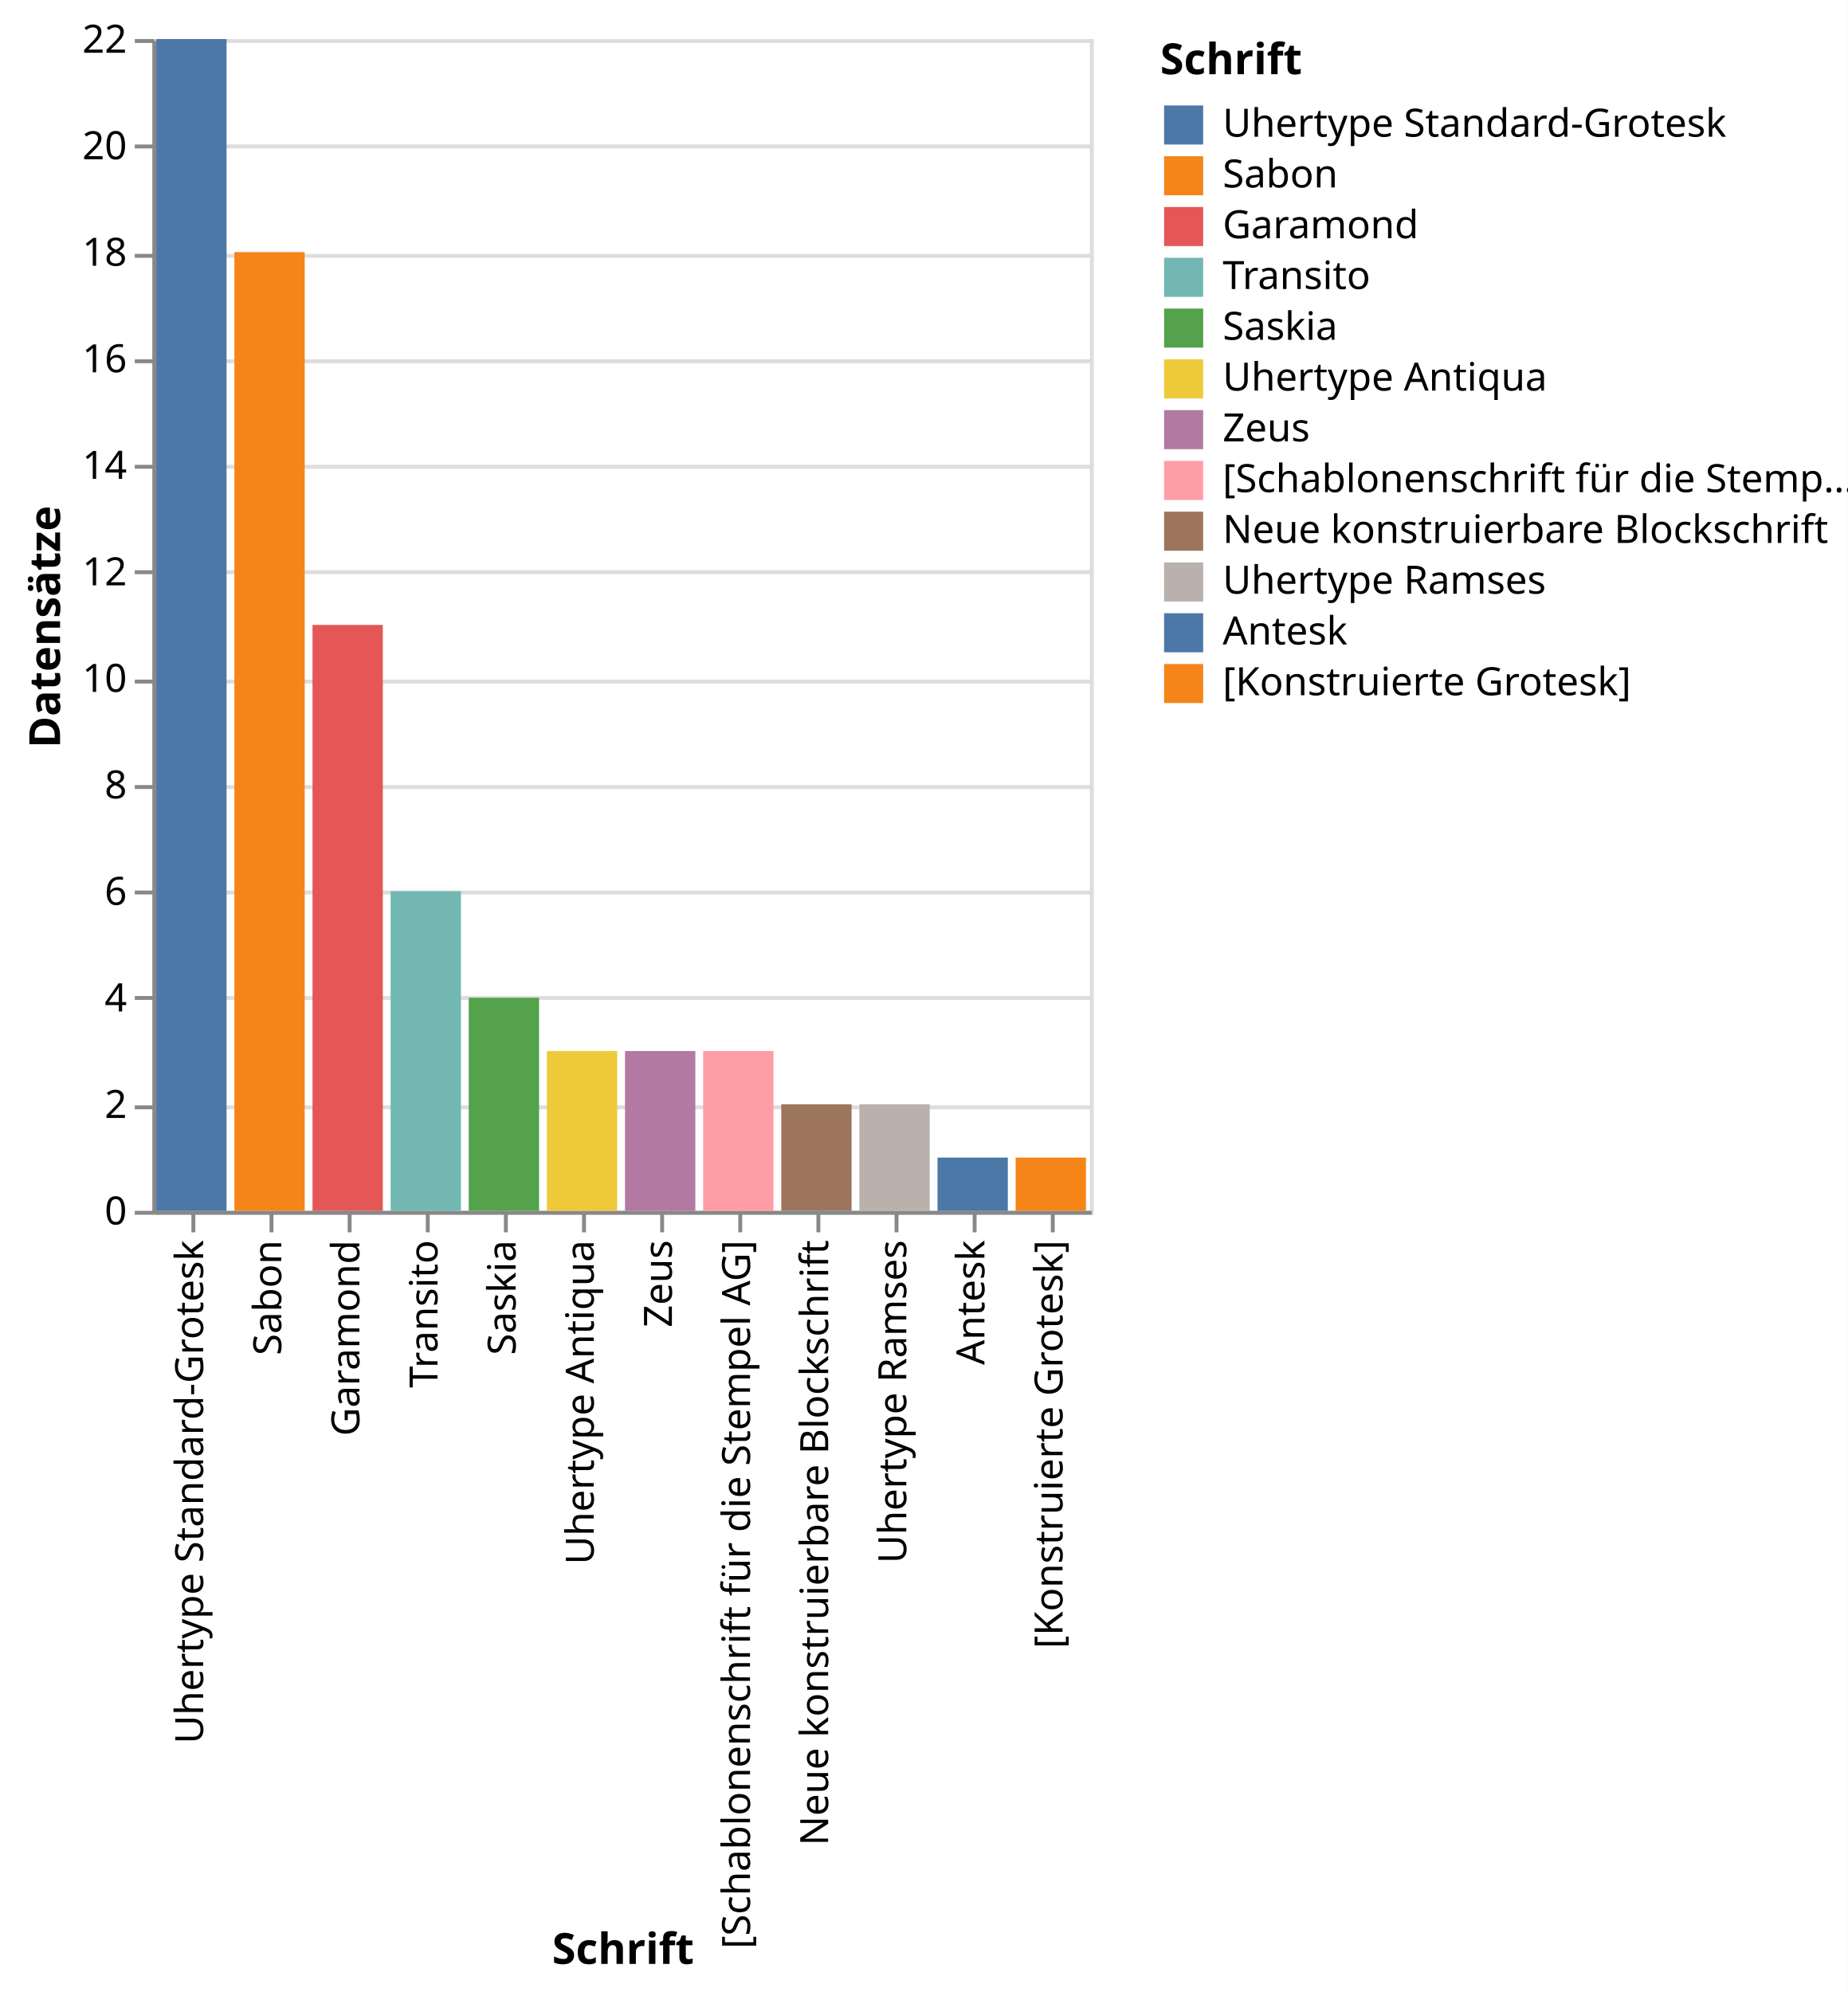
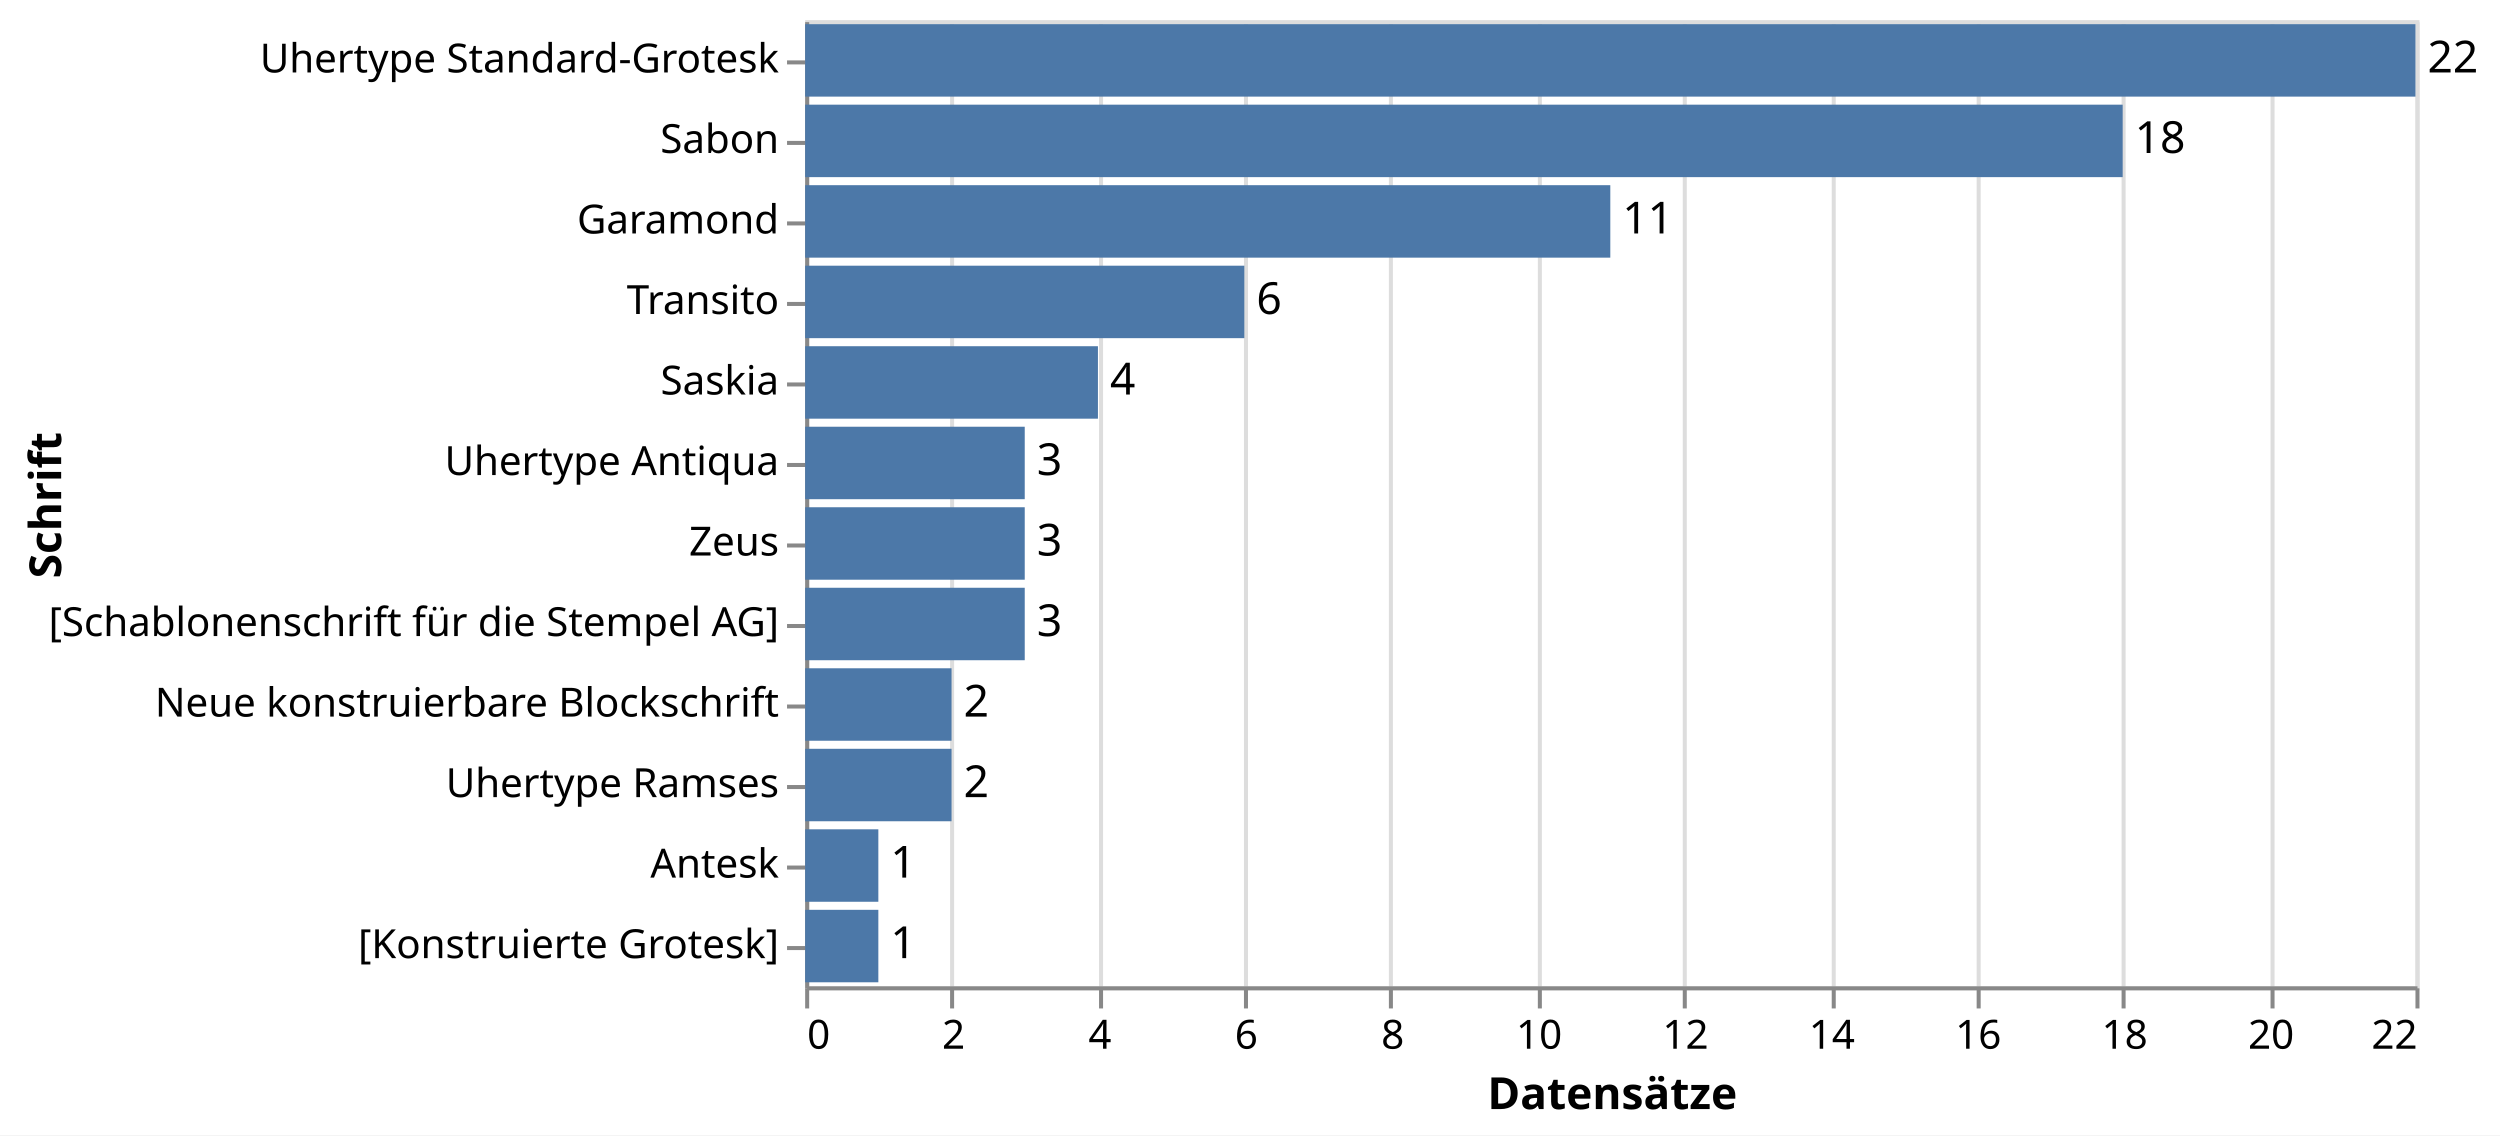
- <svg xmlns="http://www.w3.org/2000/svg" version="1.1" class="marks" width="473" height="510" viewBox="0 0 473 510">
-   <rect width="473" height="510" fill="white" />
-   <g fill="none" stroke-miterlimit="10" transform="translate(39,10)">
+ <svg xmlns="http://www.w3.org/2000/svg" version="1.1" class="marks" width="621" height="282" viewBox="0 0 621 282">
+   <rect width="621" height="282" fill="white" />
+   <g fill="none" stroke-miterlimit="10" transform="translate(200,5)">
    <g class="mark-group role-frame root" role="graphics-object" aria-roledescription="group mark container">
      <g transform="translate(0,0)">
-         <path class="background" aria-hidden="true" d="M0.5,0.5h240v300h-240Z" stroke="#ddd" />
+         <path class="background" aria-hidden="true" d="M0.5,0.5h400v240h-400Z" stroke="#ddd" />
        <g>
-           <g class="mark-group role-axis" role="graphics-symbol" aria-roledescription="axis" aria-label="Y-axis for a linear scale with values from 0 to 22">
-             <g transform="translate(0.5,0.5)">
+           <g class="mark-group role-axis" role="graphics-symbol" aria-roledescription="axis" aria-label="X-axis for a linear scale with values from 0 to 22">
+             <g transform="translate(0.5,240.5)">
              <path class="background" aria-hidden="true" d="M0,0h0v0h0Z" pointer-events="none" />
              <g>
                <g class="mark-rule role-axis-grid" pointer-events="none">
-                   <line transform="translate(0,300)" x2="240" y2="0" stroke="#ddd" stroke-width="1" opacity="1" />
-                   <line transform="translate(0,273)" x2="240" y2="0" stroke="#ddd" stroke-width="1" opacity="1" />
-                   <line transform="translate(0,245)" x2="240" y2="0" stroke="#ddd" stroke-width="1" opacity="1" />
-                   <line transform="translate(0,218)" x2="240" y2="0" stroke="#ddd" stroke-width="1" opacity="1" />
-                   <line transform="translate(0,191)" x2="240" y2="0" stroke="#ddd" stroke-width="1" opacity="1" />
-                   <line transform="translate(0,164)" x2="240" y2="0" stroke="#ddd" stroke-width="1" opacity="1" />
-                   <line transform="translate(0,136)" x2="240" y2="0" stroke="#ddd" stroke-width="1" opacity="1" />
-                   <line transform="translate(0,109)" x2="240" y2="0" stroke="#ddd" stroke-width="1" opacity="1" />
-                   <line transform="translate(0,82)" x2="240" y2="0" stroke="#ddd" stroke-width="1" opacity="1" />
-                   <line transform="translate(0,55)" x2="240" y2="0" stroke="#ddd" stroke-width="1" opacity="1" />
-                   <line transform="translate(0,27)" x2="240" y2="0" stroke="#ddd" stroke-width="1" opacity="1" />
-                   <line transform="translate(0,0)" x2="240" y2="0" stroke="#ddd" stroke-width="1" opacity="1" />
+                   <line transform="translate(0,0)" x2="0" y2="-240" stroke="#ddd" stroke-width="1" opacity="1" />
+                   <line transform="translate(36,0)" x2="0" y2="-240" stroke="#ddd" stroke-width="1" opacity="1" />
+                   <line transform="translate(73,0)" x2="0" y2="-240" stroke="#ddd" stroke-width="1" opacity="1" />
+                   <line transform="translate(109,0)" x2="0" y2="-240" stroke="#ddd" stroke-width="1" opacity="1" />
+                   <line transform="translate(145,0)" x2="0" y2="-240" stroke="#ddd" stroke-width="1" opacity="1" />
+                   <line transform="translate(182,0)" x2="0" y2="-240" stroke="#ddd" stroke-width="1" opacity="1" />
+                   <line transform="translate(218,0)" x2="0" y2="-240" stroke="#ddd" stroke-width="1" opacity="1" />
+                   <line transform="translate(255,0)" x2="0" y2="-240" stroke="#ddd" stroke-width="1" opacity="1" />
+                   <line transform="translate(291,0)" x2="0" y2="-240" stroke="#ddd" stroke-width="1" opacity="1" />
+                   <line transform="translate(327,0)" x2="0" y2="-240" stroke="#ddd" stroke-width="1" opacity="1" />
+                   <line transform="translate(364,0)" x2="0" y2="-240" stroke="#ddd" stroke-width="1" opacity="1" />
+                   <line transform="translate(400,0)" x2="0" y2="-240" stroke="#ddd" stroke-width="1" opacity="1" />
                </g>
              </g>
              <path class="foreground" aria-hidden="true" d="" pointer-events="none" display="none" />
            </g>
          </g>
-           <g class="mark-group role-axis" role="graphics-symbol" aria-roledescription="axis" aria-label="X-axis titled 'Schrift' for a discrete scale with 12 values: Uhertype Standard-Grotesk, Sabon, Garamond, Transito, Saskia, ending with [Konstruierte Grotesk]">
-             <g transform="translate(0.5,300.5)">
+           <g class="mark-group role-axis" role="graphics-symbol" aria-roledescription="axis" aria-label="X-axis titled 'Datensätze' for a linear scale with values from 0 to 22">
+             <g transform="translate(0.5,240.5)">
              <path class="background" aria-hidden="true" d="M0,0h0v0h0Z" pointer-events="none" />
              <g>
                <g class="mark-rule role-axis-tick" pointer-events="none">
-                   <line transform="translate(10,0)" x2="0" y2="5" stroke="#888" stroke-width="1" opacity="1" />
-                   <line transform="translate(30,0)" x2="0" y2="5" stroke="#888" stroke-width="1" opacity="1" />
-                   <line transform="translate(50,0)" x2="0" y2="5" stroke="#888" stroke-width="1" opacity="1" />
-                   <line transform="translate(70,0)" x2="0" y2="5" stroke="#888" stroke-width="1" opacity="1" />
-                   <line transform="translate(90,0)" x2="0" y2="5" stroke="#888" stroke-width="1" opacity="1" />
-                   <line transform="translate(110,0)" x2="0" y2="5" stroke="#888" stroke-width="1" opacity="1" />
-                   <line transform="translate(130,0)" x2="0" y2="5" stroke="#888" stroke-width="1" opacity="1" />
-                   <line transform="translate(150,0)" x2="0" y2="5" stroke="#888" stroke-width="1" opacity="1" />
-                   <line transform="translate(170,0)" x2="0" y2="5" stroke="#888" stroke-width="1" opacity="1" />
-                   <line transform="translate(190,0)" x2="0" y2="5" stroke="#888" stroke-width="1" opacity="1" />
-                   <line transform="translate(210,0)" x2="0" y2="5" stroke="#888" stroke-width="1" opacity="1" />
-                   <line transform="translate(230,0)" x2="0" y2="5" stroke="#888" stroke-width="1" opacity="1" />
+                   <line transform="translate(0,0)" x2="0" y2="5" stroke="#888" stroke-width="1" opacity="1" />
+                   <line transform="translate(36,0)" x2="0" y2="5" stroke="#888" stroke-width="1" opacity="1" />
+                   <line transform="translate(73,0)" x2="0" y2="5" stroke="#888" stroke-width="1" opacity="1" />
+                   <line transform="translate(109,0)" x2="0" y2="5" stroke="#888" stroke-width="1" opacity="1" />
+                   <line transform="translate(145,0)" x2="0" y2="5" stroke="#888" stroke-width="1" opacity="1" />
+                   <line transform="translate(182,0)" x2="0" y2="5" stroke="#888" stroke-width="1" opacity="1" />
+                   <line transform="translate(218,0)" x2="0" y2="5" stroke="#888" stroke-width="1" opacity="1" />
+                   <line transform="translate(255,0)" x2="0" y2="5" stroke="#888" stroke-width="1" opacity="1" />
+                   <line transform="translate(291,0)" x2="0" y2="5" stroke="#888" stroke-width="1" opacity="1" />
+                   <line transform="translate(327,0)" x2="0" y2="5" stroke="#888" stroke-width="1" opacity="1" />
+                   <line transform="translate(364,0)" x2="0" y2="5" stroke="#888" stroke-width="1" opacity="1" />
+                   <line transform="translate(400,0)" x2="0" y2="5" stroke="#888" stroke-width="1" opacity="1" />
                </g>
                <g class="mark-text role-axis-label" pointer-events="none">
-                   <text text-anchor="end" transform="translate(9.5,7) rotate(270) translate(0,3)" font-family="sans-serif" font-size="10px" fill="#000" opacity="1">Uhertype Standard-Grotesk</text>
-                   <text text-anchor="end" transform="translate(29.5,7) rotate(270) translate(0,3)" font-family="sans-serif" font-size="10px" fill="#000" opacity="1">Sabon</text>
-                   <text text-anchor="end" transform="translate(49.5,7) rotate(270) translate(0,3)" font-family="sans-serif" font-size="10px" fill="#000" opacity="1">Garamond</text>
-                   <text text-anchor="end" transform="translate(69.5,7) rotate(270) translate(0,3)" font-family="sans-serif" font-size="10px" fill="#000" opacity="1">Transito</text>
-                   <text text-anchor="end" transform="translate(89.5,7) rotate(270) translate(0,3)" font-family="sans-serif" font-size="10px" fill="#000" opacity="1">Saskia</text>
-                   <text text-anchor="end" transform="translate(109.5,7) rotate(270) translate(0,3)" font-family="sans-serif" font-size="10px" fill="#000" opacity="1">Uhertype Antiqua</text>
-                   <text text-anchor="end" transform="translate(129.5,7) rotate(270) translate(0,3)" font-family="sans-serif" font-size="10px" fill="#000" opacity="1">Zeus</text>
-                   <text text-anchor="end" transform="translate(149.5,7) rotate(270) translate(0,3)" font-family="sans-serif" font-size="10px" fill="#000" opacity="1">[Schablonenschrift für die Stempel AG]</text>
-                   <text text-anchor="end" transform="translate(169.5,7) rotate(270) translate(0,3)" font-family="sans-serif" font-size="10px" fill="#000" opacity="1">Neue konstruierbare Blockschrift</text>
-                   <text text-anchor="end" transform="translate(189.5,7) rotate(270) translate(0,3)" font-family="sans-serif" font-size="10px" fill="#000" opacity="1">Uhertype Ramses</text>
-                   <text text-anchor="end" transform="translate(209.5,7) rotate(270) translate(0,3)" font-family="sans-serif" font-size="10px" fill="#000" opacity="1">Antesk</text>
-                   <text text-anchor="end" transform="translate(229.5,7) rotate(270) translate(0,3)" font-family="sans-serif" font-size="10px" fill="#000" opacity="1">[Konstruierte Grotesk]</text>
+                   <text text-anchor="start" transform="translate(0,15)" font-family="sans-serif" font-size="10px" fill="#000" opacity="1">0</text>
+                   <text text-anchor="middle" transform="translate(36.36364,15)" font-family="sans-serif" font-size="10px" fill="#000" opacity="1">2</text>
+                   <text text-anchor="middle" transform="translate(72.72727,15)" font-family="sans-serif" font-size="10px" fill="#000" opacity="1">4</text>
+                   <text text-anchor="middle" transform="translate(109.0909,15)" font-family="sans-serif" font-size="10px" fill="#000" opacity="1">6</text>
+                   <text text-anchor="middle" transform="translate(145.4545,15)" font-family="sans-serif" font-size="10px" fill="#000" opacity="1">8</text>
+                   <text text-anchor="middle" transform="translate(181.8182,15)" font-family="sans-serif" font-size="10px" fill="#000" opacity="1">10</text>
+                   <text text-anchor="middle" transform="translate(218.1818,15)" font-family="sans-serif" font-size="10px" fill="#000" opacity="1">12</text>
+                   <text text-anchor="middle" transform="translate(254.5455,15)" font-family="sans-serif" font-size="10px" fill="#000" opacity="1">14</text>
+                   <text text-anchor="middle" transform="translate(290.9091,15)" font-family="sans-serif" font-size="10px" fill="#000" opacity="1">16</text>
+                   <text text-anchor="middle" transform="translate(327.2727,15)" font-family="sans-serif" font-size="10px" fill="#000" opacity="1">18</text>
+                   <text text-anchor="middle" transform="translate(363.6364,15)" font-family="sans-serif" font-size="10px" fill="#000" opacity="1">20</text>
+                   <text text-anchor="end" transform="translate(400,15)" font-family="sans-serif" font-size="10px" fill="#000" opacity="1">22</text>
                </g>
                <g class="mark-rule role-axis-domain" pointer-events="none">
-                   <line transform="translate(0,0)" x2="240" y2="0" stroke="#888" stroke-width="1" opacity="1" />
+                   <line transform="translate(0,0)" x2="400" y2="0" stroke="#888" stroke-width="1" opacity="1" />
                </g>
                <g class="mark-text role-axis-title" pointer-events="none">
-                   <text text-anchor="middle" transform="translate(120,192.3096)" font-family="sans-serif" font-size="11px" font-weight="bold" fill="#000" opacity="1">Schrift</text>
+                   <text text-anchor="middle" transform="translate(200,30)" font-family="sans-serif" font-size="11px" font-weight="bold" fill="#000" opacity="1">Datensätze</text>
                </g>
              </g>
              <path class="foreground" aria-hidden="true" d="" pointer-events="none" display="none" />
            </g>
          </g>
-           <g class="mark-group role-axis" role="graphics-symbol" aria-roledescription="axis" aria-label="Y-axis titled 'Datensätze' for a linear scale with values from 0 to 22">
+           <g class="mark-group role-axis" role="graphics-symbol" aria-roledescription="axis" aria-label="Y-axis titled 'Schrift' for a discrete scale with 12 values: Uhertype Standard-Grotesk, Sabon, Garamond, Transito, Saskia, ending with [Konstruierte Grotesk]">
            <g transform="translate(0.5,0.5)">
              <path class="background" aria-hidden="true" d="M0,0h0v0h0Z" pointer-events="none" />
              <g>
                <g class="mark-rule role-axis-tick" pointer-events="none">
-                   <line transform="translate(0,300)" x2="-5" y2="0" stroke="#888" stroke-width="1" opacity="1" />
-                   <line transform="translate(0,273)" x2="-5" y2="0" stroke="#888" stroke-width="1" opacity="1" />
-                   <line transform="translate(0,245)" x2="-5" y2="0" stroke="#888" stroke-width="1" opacity="1" />
-                   <line transform="translate(0,218)" x2="-5" y2="0" stroke="#888" stroke-width="1" opacity="1" />
-                   <line transform="translate(0,191)" x2="-5" y2="0" stroke="#888" stroke-width="1" opacity="1" />
-                   <line transform="translate(0,164)" x2="-5" y2="0" stroke="#888" stroke-width="1" opacity="1" />
-                   <line transform="translate(0,136)" x2="-5" y2="0" stroke="#888" stroke-width="1" opacity="1" />
-                   <line transform="translate(0,109)" x2="-5" y2="0" stroke="#888" stroke-width="1" opacity="1" />
-                   <line transform="translate(0,82)" x2="-5" y2="0" stroke="#888" stroke-width="1" opacity="1" />
-                   <line transform="translate(0,55)" x2="-5" y2="0" stroke="#888" stroke-width="1" opacity="1" />
-                   <line transform="translate(0,27)" x2="-5" y2="0" stroke="#888" stroke-width="1" opacity="1" />
-                   <line transform="translate(0,0)" x2="-5" y2="0" stroke="#888" stroke-width="1" opacity="1" />
+                   <line transform="translate(0,10)" x2="-5" y2="0" stroke="#888" stroke-width="1" opacity="1" />
+                   <line transform="translate(0,30)" x2="-5" y2="0" stroke="#888" stroke-width="1" opacity="1" />
+                   <line transform="translate(0,50)" x2="-5" y2="0" stroke="#888" stroke-width="1" opacity="1" />
+                   <line transform="translate(0,70)" x2="-5" y2="0" stroke="#888" stroke-width="1" opacity="1" />
+                   <line transform="translate(0,90)" x2="-5" y2="0" stroke="#888" stroke-width="1" opacity="1" />
+                   <line transform="translate(0,110)" x2="-5" y2="0" stroke="#888" stroke-width="1" opacity="1" />
+                   <line transform="translate(0,130)" x2="-5" y2="0" stroke="#888" stroke-width="1" opacity="1" />
+                   <line transform="translate(0,150)" x2="-5" y2="0" stroke="#888" stroke-width="1" opacity="1" />
+                   <line transform="translate(0,170)" x2="-5" y2="0" stroke="#888" stroke-width="1" opacity="1" />
+                   <line transform="translate(0,190)" x2="-5" y2="0" stroke="#888" stroke-width="1" opacity="1" />
+                   <line transform="translate(0,210)" x2="-5" y2="0" stroke="#888" stroke-width="1" opacity="1" />
+                   <line transform="translate(0,230)" x2="-5" y2="0" stroke="#888" stroke-width="1" opacity="1" />
                </g>
                <g class="mark-text role-axis-label" pointer-events="none">
-                   <text text-anchor="end" transform="translate(-7,303)" font-family="sans-serif" font-size="10px" fill="#000" opacity="1">0</text>
-                   <text text-anchor="end" transform="translate(-7,275.7273)" font-family="sans-serif" font-size="10px" fill="#000" opacity="1">2</text>
-                   <text text-anchor="end" transform="translate(-7,248.4545)" font-family="sans-serif" font-size="10px" fill="#000" opacity="1">4</text>
-                   <text text-anchor="end" transform="translate(-7,221.1818)" font-family="sans-serif" font-size="10px" fill="#000" opacity="1">6</text>
-                   <text text-anchor="end" transform="translate(-7,193.9091)" font-family="sans-serif" font-size="10px" fill="#000" opacity="1">8</text>
-                   <text text-anchor="end" transform="translate(-7,166.6364)" font-family="sans-serif" font-size="10px" fill="#000" opacity="1">10</text>
-                   <text text-anchor="end" transform="translate(-7,139.3636)" font-family="sans-serif" font-size="10px" fill="#000" opacity="1">12</text>
-                   <text text-anchor="end" transform="translate(-7,112.0909)" font-family="sans-serif" font-size="10px" fill="#000" opacity="1">14</text>
-                   <text text-anchor="end" transform="translate(-7,84.81818)" font-family="sans-serif" font-size="10px" fill="#000" opacity="1">16</text>
-                   <text text-anchor="end" transform="translate(-7,57.54545)" font-family="sans-serif" font-size="10px" fill="#000" opacity="1">18</text>
-                   <text text-anchor="end" transform="translate(-7,30.27273)" font-family="sans-serif" font-size="10px" fill="#000" opacity="1">20</text>
-                   <text text-anchor="end" transform="translate(-7,3)" font-family="sans-serif" font-size="10px" fill="#000" opacity="1">22</text>
+                   <text text-anchor="end" transform="translate(-7,12.5)" font-family="sans-serif" font-size="10px" fill="#000" opacity="1">Uhertype Standard-Grotesk</text>
+                   <text text-anchor="end" transform="translate(-7,32.5)" font-family="sans-serif" font-size="10px" fill="#000" opacity="1">Sabon</text>
+                   <text text-anchor="end" transform="translate(-7,52.5)" font-family="sans-serif" font-size="10px" fill="#000" opacity="1">Garamond</text>
+                   <text text-anchor="end" transform="translate(-7,72.5)" font-family="sans-serif" font-size="10px" fill="#000" opacity="1">Transito</text>
+                   <text text-anchor="end" transform="translate(-7,92.5)" font-family="sans-serif" font-size="10px" fill="#000" opacity="1">Saskia</text>
+                   <text text-anchor="end" transform="translate(-7,112.5)" font-family="sans-serif" font-size="10px" fill="#000" opacity="1">Uhertype Antiqua</text>
+                   <text text-anchor="end" transform="translate(-7,132.5)" font-family="sans-serif" font-size="10px" fill="#000" opacity="1">Zeus</text>
+                   <text text-anchor="end" transform="translate(-7,152.5)" font-family="sans-serif" font-size="10px" fill="#000" opacity="1">[Schablonenschrift für die Stempel AG]</text>
+                   <text text-anchor="end" transform="translate(-7,172.5)" font-family="sans-serif" font-size="10px" fill="#000" opacity="1">Neue konstruierbare Blockschrift</text>
+                   <text text-anchor="end" transform="translate(-7,192.5)" font-family="sans-serif" font-size="10px" fill="#000" opacity="1">Uhertype Ramses</text>
+                   <text text-anchor="end" transform="translate(-7,212.5)" font-family="sans-serif" font-size="10px" fill="#000" opacity="1">Antesk</text>
+                   <text text-anchor="end" transform="translate(-7,232.5)" font-family="sans-serif" font-size="10px" fill="#000" opacity="1">[Konstruierte Grotesk]</text>
                </g>
                <g class="mark-rule role-axis-domain" pointer-events="none">
-                   <line transform="translate(0,300)" x2="0" y2="-300" stroke="#888" stroke-width="1" opacity="1" />
+                   <line transform="translate(0,0)" x2="0" y2="240" stroke="#888" stroke-width="1" opacity="1" />
                </g>
                <g class="mark-text role-axis-title" pointer-events="none">
-                   <text text-anchor="middle" transform="translate(-22.12305,150) rotate(-90) translate(0,-2)" font-family="sans-serif" font-size="11px" font-weight="bold" fill="#000" opacity="1">Datensätze</text>
+                   <text text-anchor="middle" transform="translate(-183.3096,120) rotate(-90) translate(0,-2)" font-family="sans-serif" font-size="11px" font-weight="bold" fill="#000" opacity="1">Schrift</text>
                </g>
              </g>
              <path class="foreground" aria-hidden="true" d="" pointer-events="none" display="none" />
            </g>
          </g>
-           <g class="mark-rect role-mark marks" role="graphics-symbol" aria-roledescription="rect mark container">
-             <path d="M201,286.364h18v13.636h-18Z" fill="#4c78a8" />
-             <path d="M41,150h18v150h-18Z" fill="#e45756" />
-             <path d="M161,272.727h18v27.273h-18Z" fill="#9d755d" />
-             <path d="M21,54.545h18v245.455h-18Z" fill="#f58518" />
-             <path d="M81,245.455h18v54.545h-18Z" fill="#54a24b" />
-             <path d="M61,218.182h18v81.818h-18Z" fill="#72b7b2" />
-             <path d="M101,259.091h18v40.909h-18Z" fill="#eeca3b" />
-             <path d="M181,272.727h18v27.273h-18Z" fill="#bab0ac" />
-             <path d="M1,0h18v300h-18Z" fill="#4c78a8" />
-             <path d="M121,259.091h18v40.909h-18Z" fill="#b279a2" />
-             <path d="M221,286.364h18v13.636h-18Z" fill="#f58518" />
-             <path d="M141,259.091h18v40.909h-18Z" fill="#ff9da6" />
+           <g class="mark-rect role-mark layer_0_marks" role="graphics-symbol" aria-roledescription="rect mark container">
+             <path d="M0,201h18.182v18h-18.182Z" fill="#4c78a8" />
+             <path d="M0,41h200v18h-200Z" fill="#4c78a8" />
+             <path d="M0,161h36.364v18h-36.364Z" fill="#4c78a8" />
+             <path d="M0,21h327.273v18h-327.273Z" fill="#4c78a8" />
+             <path d="M0,81h72.727v18h-72.727Z" fill="#4c78a8" />
+             <path d="M0,61h109.091v18h-109.091Z" fill="#4c78a8" />
+             <path d="M0,101h54.545v18h-54.545Z" fill="#4c78a8" />
+             <path d="M0,181h36.364v18h-36.364Z" fill="#4c78a8" />
+             <path d="M0,1h400v18h-400Z" fill="#4c78a8" />
+             <path d="M0,121h54.545v18h-54.545Z" fill="#4c78a8" />
+             <path d="M0,221h18.182v18h-18.182Z" fill="#4c78a8" />
+             <path d="M0,141h54.545v18h-54.545Z" fill="#4c78a8" />
          </g>
-           <g class="mark-group role-legend" role="graphics-symbol" aria-roledescription="legend" aria-label="Symbol legend titled 'Schrift' for fill color with 12 values: Uhertype Standard-Grotesk, Sabon, Garamond, Transito, Saskia, ending with [Konstruierte Grotesk]">
-             <g transform="translate(258,0)">
-               <path class="background" aria-hidden="true" d="M0,0h171v170h-171Z" pointer-events="none" />
-               <g>
-                 <g class="mark-group role-legend-entry">
-                   <g transform="translate(0,16)">
-                     <path class="background" aria-hidden="true" d="M0,0h0v0h0Z" pointer-events="none" />
-                     <g>
-                       <g class="mark-group role-scope" role="graphics-object" aria-roledescription="group mark container">
-                         <g transform="translate(0,0)">
-                           <path class="background" aria-hidden="true" d="M0,0h170.521v11h-170.521Z" pointer-events="none" opacity="1" />
-                           <g>
-                             <g class="mark-symbol role-legend-symbol" pointer-events="none">
-                               <path transform="translate(6,6)" d="M-5,-5h10v10h-10Z" fill="#4c78a8" stroke-width="1.5" opacity="1" />
-                             </g>
-                             <g class="mark-text role-legend-label" pointer-events="none">
-                               <text text-anchor="start" transform="translate(16,9)" font-family="sans-serif" font-size="10px" fill="#000" opacity="1">Uhertype Standard-Grotesk</text>
-                             </g>
-                           </g>
-                           <path class="foreground" aria-hidden="true" d="" pointer-events="none" display="none" />
-                         </g>
-                         <g transform="translate(0,13)">
-                           <path class="background" aria-hidden="true" d="M0,0h170.521v11h-170.521Z" pointer-events="none" opacity="1" />
-                           <g>
-                             <g class="mark-symbol role-legend-symbol" pointer-events="none">
-                               <path transform="translate(6,6)" d="M-5,-5h10v10h-10Z" fill="#f58518" stroke-width="1.5" opacity="1" />
-                             </g>
-                             <g class="mark-text role-legend-label" pointer-events="none">
-                               <text text-anchor="start" transform="translate(16,9)" font-family="sans-serif" font-size="10px" fill="#000" opacity="1">Sabon</text>
-                             </g>
-                           </g>
-                           <path class="foreground" aria-hidden="true" d="" pointer-events="none" display="none" />
-                         </g>
-                         <g transform="translate(0,26)">
-                           <path class="background" aria-hidden="true" d="M0,0h170.521v11h-170.521Z" pointer-events="none" opacity="1" />
-                           <g>
-                             <g class="mark-symbol role-legend-symbol" pointer-events="none">
-                               <path transform="translate(6,6)" d="M-5,-5h10v10h-10Z" fill="#e45756" stroke-width="1.5" opacity="1" />
-                             </g>
-                             <g class="mark-text role-legend-label" pointer-events="none">
-                               <text text-anchor="start" transform="translate(16,9)" font-family="sans-serif" font-size="10px" fill="#000" opacity="1">Garamond</text>
-                             </g>
-                           </g>
-                           <path class="foreground" aria-hidden="true" d="" pointer-events="none" display="none" />
-                         </g>
-                         <g transform="translate(0,39)">
-                           <path class="background" aria-hidden="true" d="M0,0h170.521v11h-170.521Z" pointer-events="none" opacity="1" />
-                           <g>
-                             <g class="mark-symbol role-legend-symbol" pointer-events="none">
-                               <path transform="translate(6,6)" d="M-5,-5h10v10h-10Z" fill="#72b7b2" stroke-width="1.5" opacity="1" />
-                             </g>
-                             <g class="mark-text role-legend-label" pointer-events="none">
-                               <text text-anchor="start" transform="translate(16,9)" font-family="sans-serif" font-size="10px" fill="#000" opacity="1">Transito</text>
-                             </g>
-                           </g>
-                           <path class="foreground" aria-hidden="true" d="" pointer-events="none" display="none" />
-                         </g>
-                         <g transform="translate(0,52)">
-                           <path class="background" aria-hidden="true" d="M0,0h170.521v11h-170.521Z" pointer-events="none" opacity="1" />
-                           <g>
-                             <g class="mark-symbol role-legend-symbol" pointer-events="none">
-                               <path transform="translate(6,6)" d="M-5,-5h10v10h-10Z" fill="#54a24b" stroke-width="1.5" opacity="1" />
-                             </g>
-                             <g class="mark-text role-legend-label" pointer-events="none">
-                               <text text-anchor="start" transform="translate(16,9)" font-family="sans-serif" font-size="10px" fill="#000" opacity="1">Saskia</text>
-                             </g>
-                           </g>
-                           <path class="foreground" aria-hidden="true" d="" pointer-events="none" display="none" />
-                         </g>
-                         <g transform="translate(0,65)">
-                           <path class="background" aria-hidden="true" d="M0,0h170.521v11h-170.521Z" pointer-events="none" opacity="1" />
-                           <g>
-                             <g class="mark-symbol role-legend-symbol" pointer-events="none">
-                               <path transform="translate(6,6)" d="M-5,-5h10v10h-10Z" fill="#eeca3b" stroke-width="1.5" opacity="1" />
-                             </g>
-                             <g class="mark-text role-legend-label" pointer-events="none">
-                               <text text-anchor="start" transform="translate(16,9)" font-family="sans-serif" font-size="10px" fill="#000" opacity="1">Uhertype Antiqua</text>
-                             </g>
-                           </g>
-                           <path class="foreground" aria-hidden="true" d="" pointer-events="none" display="none" />
-                         </g>
-                         <g transform="translate(0,78)">
-                           <path class="background" aria-hidden="true" d="M0,0h170.521v11h-170.521Z" pointer-events="none" opacity="1" />
-                           <g>
-                             <g class="mark-symbol role-legend-symbol" pointer-events="none">
-                               <path transform="translate(6,6)" d="M-5,-5h10v10h-10Z" fill="#b279a2" stroke-width="1.5" opacity="1" />
-                             </g>
-                             <g class="mark-text role-legend-label" pointer-events="none">
-                               <text text-anchor="start" transform="translate(16,9)" font-family="sans-serif" font-size="10px" fill="#000" opacity="1">Zeus</text>
-                             </g>
-                           </g>
-                           <path class="foreground" aria-hidden="true" d="" pointer-events="none" display="none" />
-                         </g>
-                         <g transform="translate(0,91)">
-                           <path class="background" aria-hidden="true" d="M0,0h170.521v11h-170.521Z" pointer-events="none" opacity="1" />
-                           <g>
-                             <g class="mark-symbol role-legend-symbol" pointer-events="none">
-                               <path transform="translate(6,6)" d="M-5,-5h10v10h-10Z" fill="#ff9da6" stroke-width="1.5" opacity="1" />
-                             </g>
-                             <g class="mark-text role-legend-label" pointer-events="none">
-                               <text text-anchor="start" transform="translate(16,9)" font-family="sans-serif" font-size="10px" fill="#000" opacity="1">[Schablonenschrift für die Stemp…</text>
-                             </g>
-                           </g>
-                           <path class="foreground" aria-hidden="true" d="" pointer-events="none" display="none" />
-                         </g>
-                         <g transform="translate(0,104)">
-                           <path class="background" aria-hidden="true" d="M0,0h170.521v11h-170.521Z" pointer-events="none" opacity="1" />
-                           <g>
-                             <g class="mark-symbol role-legend-symbol" pointer-events="none">
-                               <path transform="translate(6,6)" d="M-5,-5h10v10h-10Z" fill="#9d755d" stroke-width="1.5" opacity="1" />
-                             </g>
-                             <g class="mark-text role-legend-label" pointer-events="none">
-                               <text text-anchor="start" transform="translate(16,9)" font-family="sans-serif" font-size="10px" fill="#000" opacity="1">Neue konstruierbare Blockschrift</text>
-                             </g>
-                           </g>
-                           <path class="foreground" aria-hidden="true" d="" pointer-events="none" display="none" />
-                         </g>
-                         <g transform="translate(0,117)">
-                           <path class="background" aria-hidden="true" d="M0,0h170.521v11h-170.521Z" pointer-events="none" opacity="1" />
-                           <g>
-                             <g class="mark-symbol role-legend-symbol" pointer-events="none">
-                               <path transform="translate(6,6)" d="M-5,-5h10v10h-10Z" fill="#bab0ac" stroke-width="1.5" opacity="1" />
-                             </g>
-                             <g class="mark-text role-legend-label" pointer-events="none">
-                               <text text-anchor="start" transform="translate(16,9)" font-family="sans-serif" font-size="10px" fill="#000" opacity="1">Uhertype Ramses</text>
-                             </g>
-                           </g>
-                           <path class="foreground" aria-hidden="true" d="" pointer-events="none" display="none" />
-                         </g>
-                         <g transform="translate(0,130)">
-                           <path class="background" aria-hidden="true" d="M0,0h170.521v11h-170.521Z" pointer-events="none" opacity="1" />
-                           <g>
-                             <g class="mark-symbol role-legend-symbol" pointer-events="none">
-                               <path transform="translate(6,6)" d="M-5,-5h10v10h-10Z" fill="#4c78a8" stroke-width="1.5" opacity="1" />
-                             </g>
-                             <g class="mark-text role-legend-label" pointer-events="none">
-                               <text text-anchor="start" transform="translate(16,9)" font-family="sans-serif" font-size="10px" fill="#000" opacity="1">Antesk</text>
-                             </g>
-                           </g>
-                           <path class="foreground" aria-hidden="true" d="" pointer-events="none" display="none" />
-                         </g>
-                         <g transform="translate(0,143)">
-                           <path class="background" aria-hidden="true" d="M0,0h170.521v11h-170.521Z" pointer-events="none" opacity="1" />
-                           <g>
-                             <g class="mark-symbol role-legend-symbol" pointer-events="none">
-                               <path transform="translate(6,6)" d="M-5,-5h10v10h-10Z" fill="#f58518" stroke-width="1.5" opacity="1" />
-                             </g>
-                             <g class="mark-text role-legend-label" pointer-events="none">
-                               <text text-anchor="start" transform="translate(16,9)" font-family="sans-serif" font-size="10px" fill="#000" opacity="1">[Konstruierte Grotesk]</text>
-                             </g>
-                           </g>
-                           <path class="foreground" aria-hidden="true" d="" pointer-events="none" display="none" />
-                         </g>
-                       </g>
-                     </g>
-                     <path class="foreground" aria-hidden="true" d="" pointer-events="none" display="none" />
-                   </g>
-                 </g>
-                 <g class="mark-text role-legend-title" pointer-events="none">
-                   <text text-anchor="start" transform="translate(0,9)" font-family="sans-serif" font-size="11px" font-weight="bold" fill="#000" opacity="1">Schrift</text>
-                 </g>
-               </g>
-               <path class="foreground" aria-hidden="true" d="" pointer-events="none" display="none" />
-             </g>
+           <g class="mark-text role-mark layer_1_marks" role="graphics-object" aria-roledescription="text mark container">
+             <text text-anchor="start" transform="translate(21.18182,213)" font-family="sans-serif" font-size="11px" fill="black">1</text>
+             <text text-anchor="start" transform="translate(203,53)" font-family="sans-serif" font-size="11px" fill="black">11</text>
+             <text text-anchor="start" transform="translate(39.36364,173)" font-family="sans-serif" font-size="11px" fill="black">2</text>
+             <text text-anchor="start" transform="translate(330.2727,33)" font-family="sans-serif" font-size="11px" fill="black">18</text>
+             <text text-anchor="start" transform="translate(75.72727,93)" font-family="sans-serif" font-size="11px" fill="black">4</text>
+             <text text-anchor="start" transform="translate(112.0909,73)" font-family="sans-serif" font-size="11px" fill="black">6</text>
+             <text text-anchor="start" transform="translate(57.54545,113)" font-family="sans-serif" font-size="11px" fill="black">3</text>
+             <text text-anchor="start" transform="translate(39.36364,193)" font-family="sans-serif" font-size="11px" fill="black">2</text>
+             <text text-anchor="start" transform="translate(403,13)" font-family="sans-serif" font-size="11px" fill="black">22</text>
+             <text text-anchor="start" transform="translate(57.54545,133)" font-family="sans-serif" font-size="11px" fill="black">3</text>
+             <text text-anchor="start" transform="translate(21.18182,233)" font-family="sans-serif" font-size="11px" fill="black">1</text>
+             <text text-anchor="start" transform="translate(57.54545,153)" font-family="sans-serif" font-size="11px" fill="black">3</text>
          </g>
        </g>
        <path class="foreground" aria-hidden="true" d="" display="none" />
      </g>
    </g>
  </g>
</svg>
